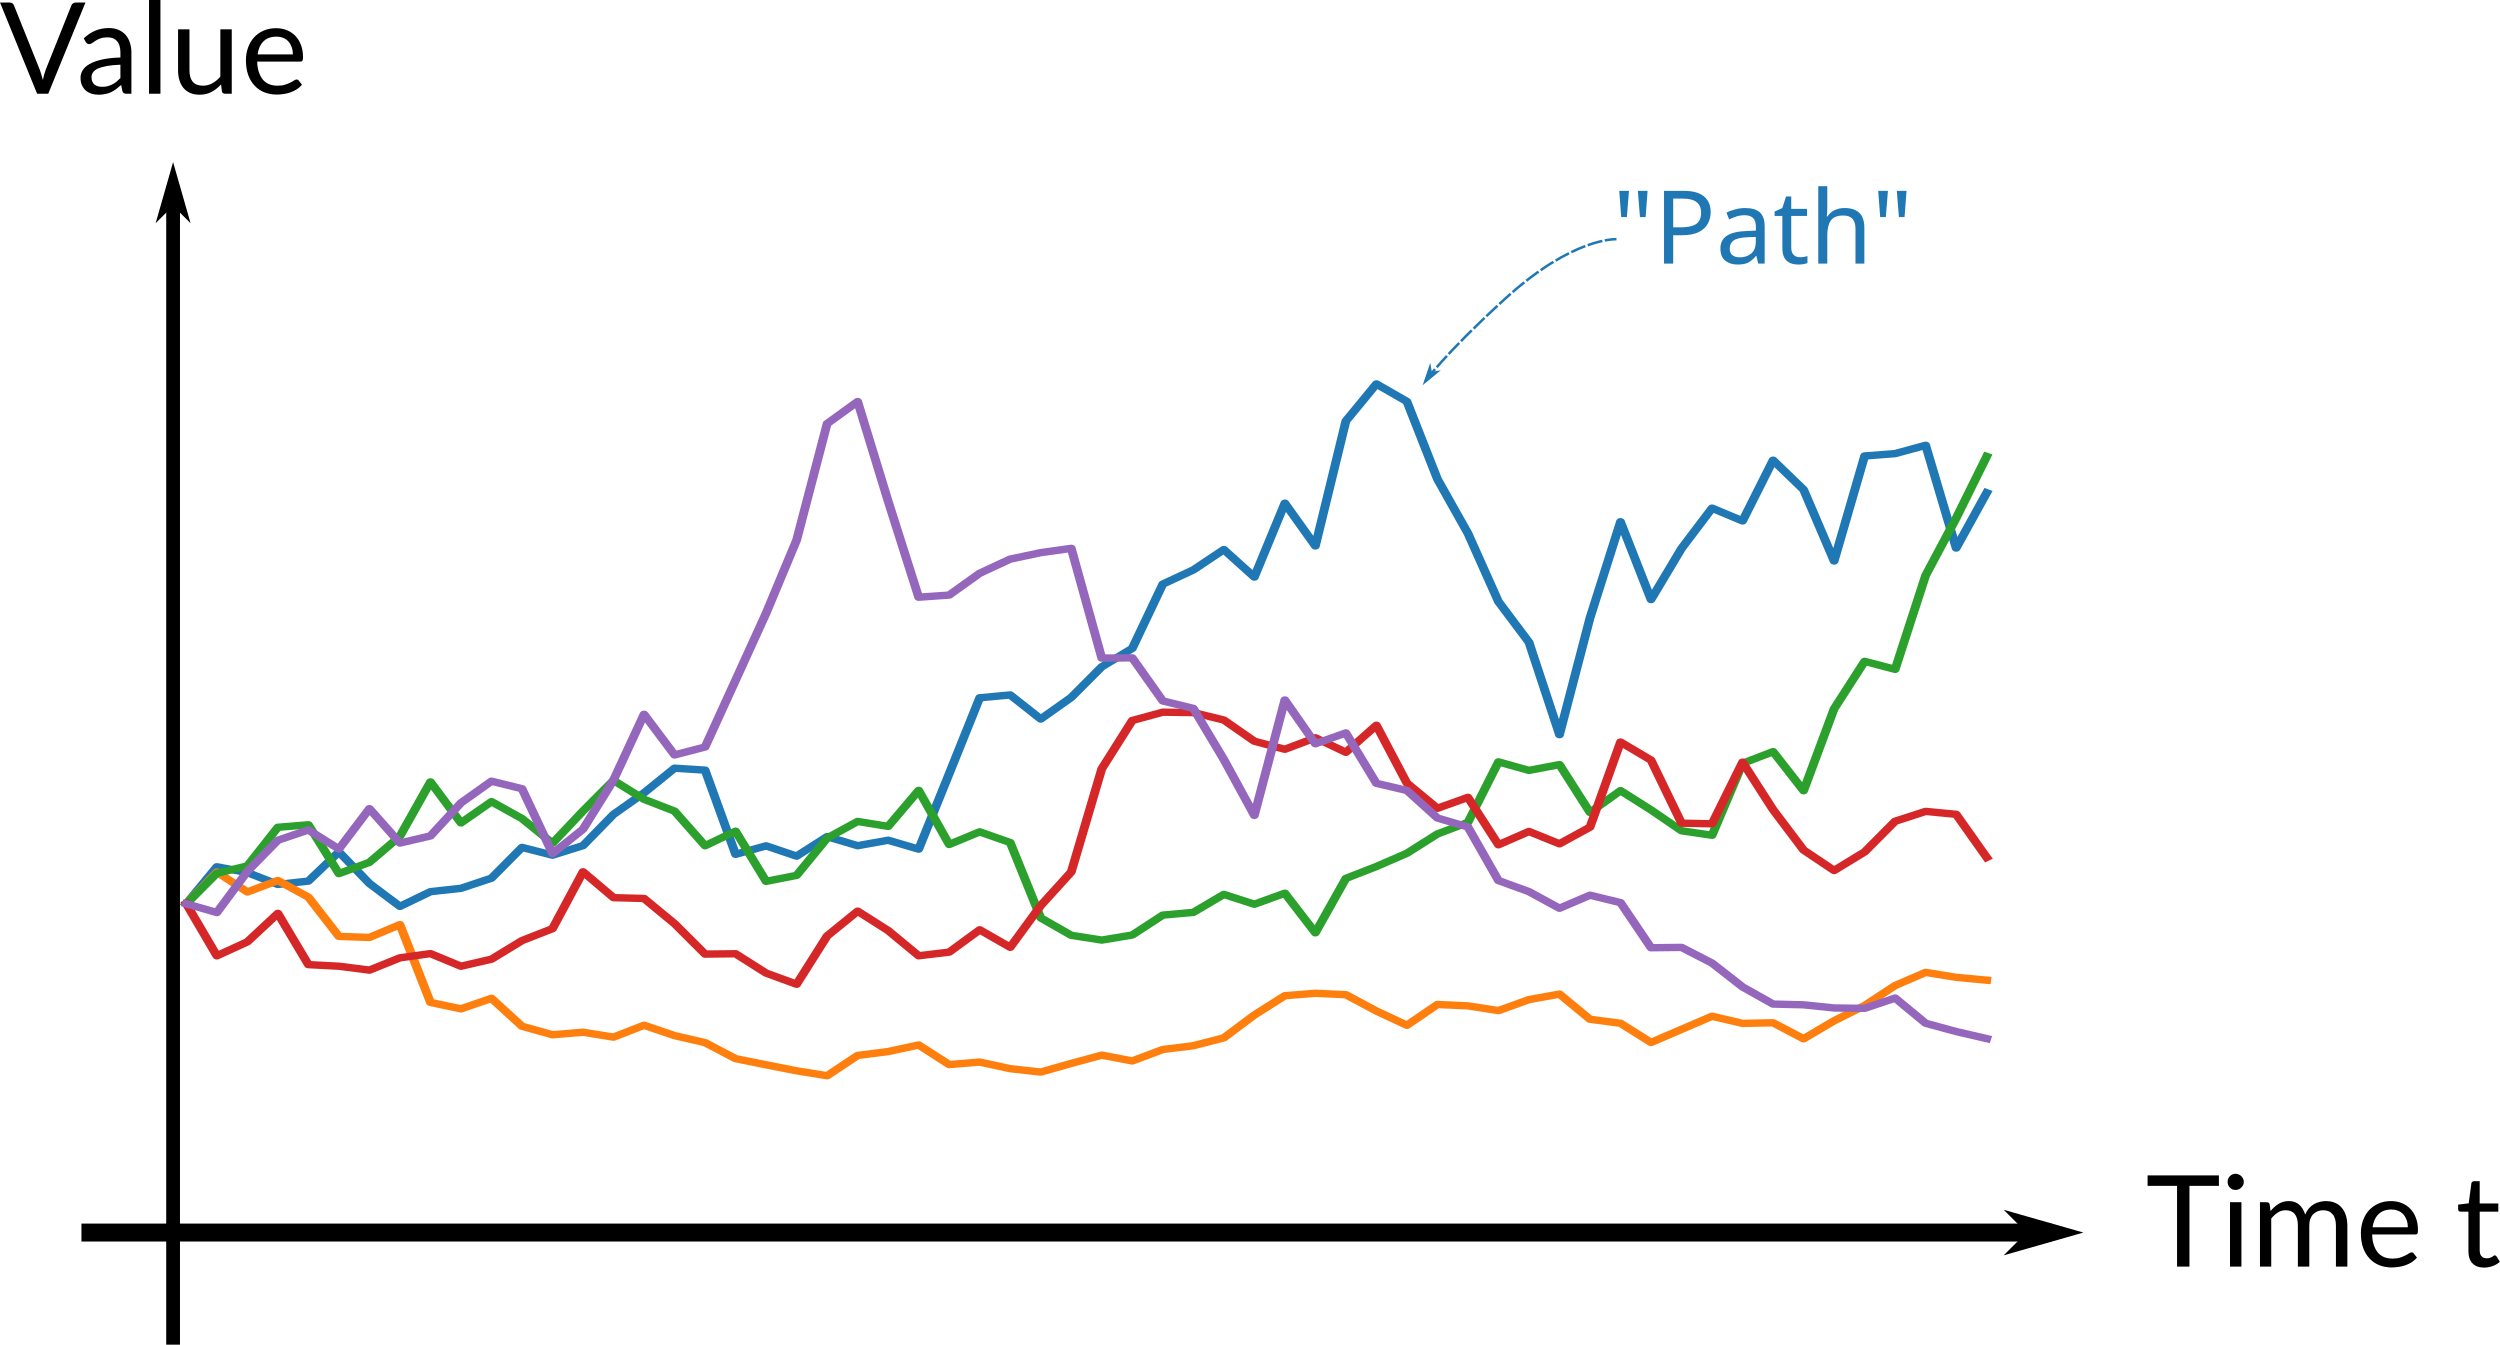
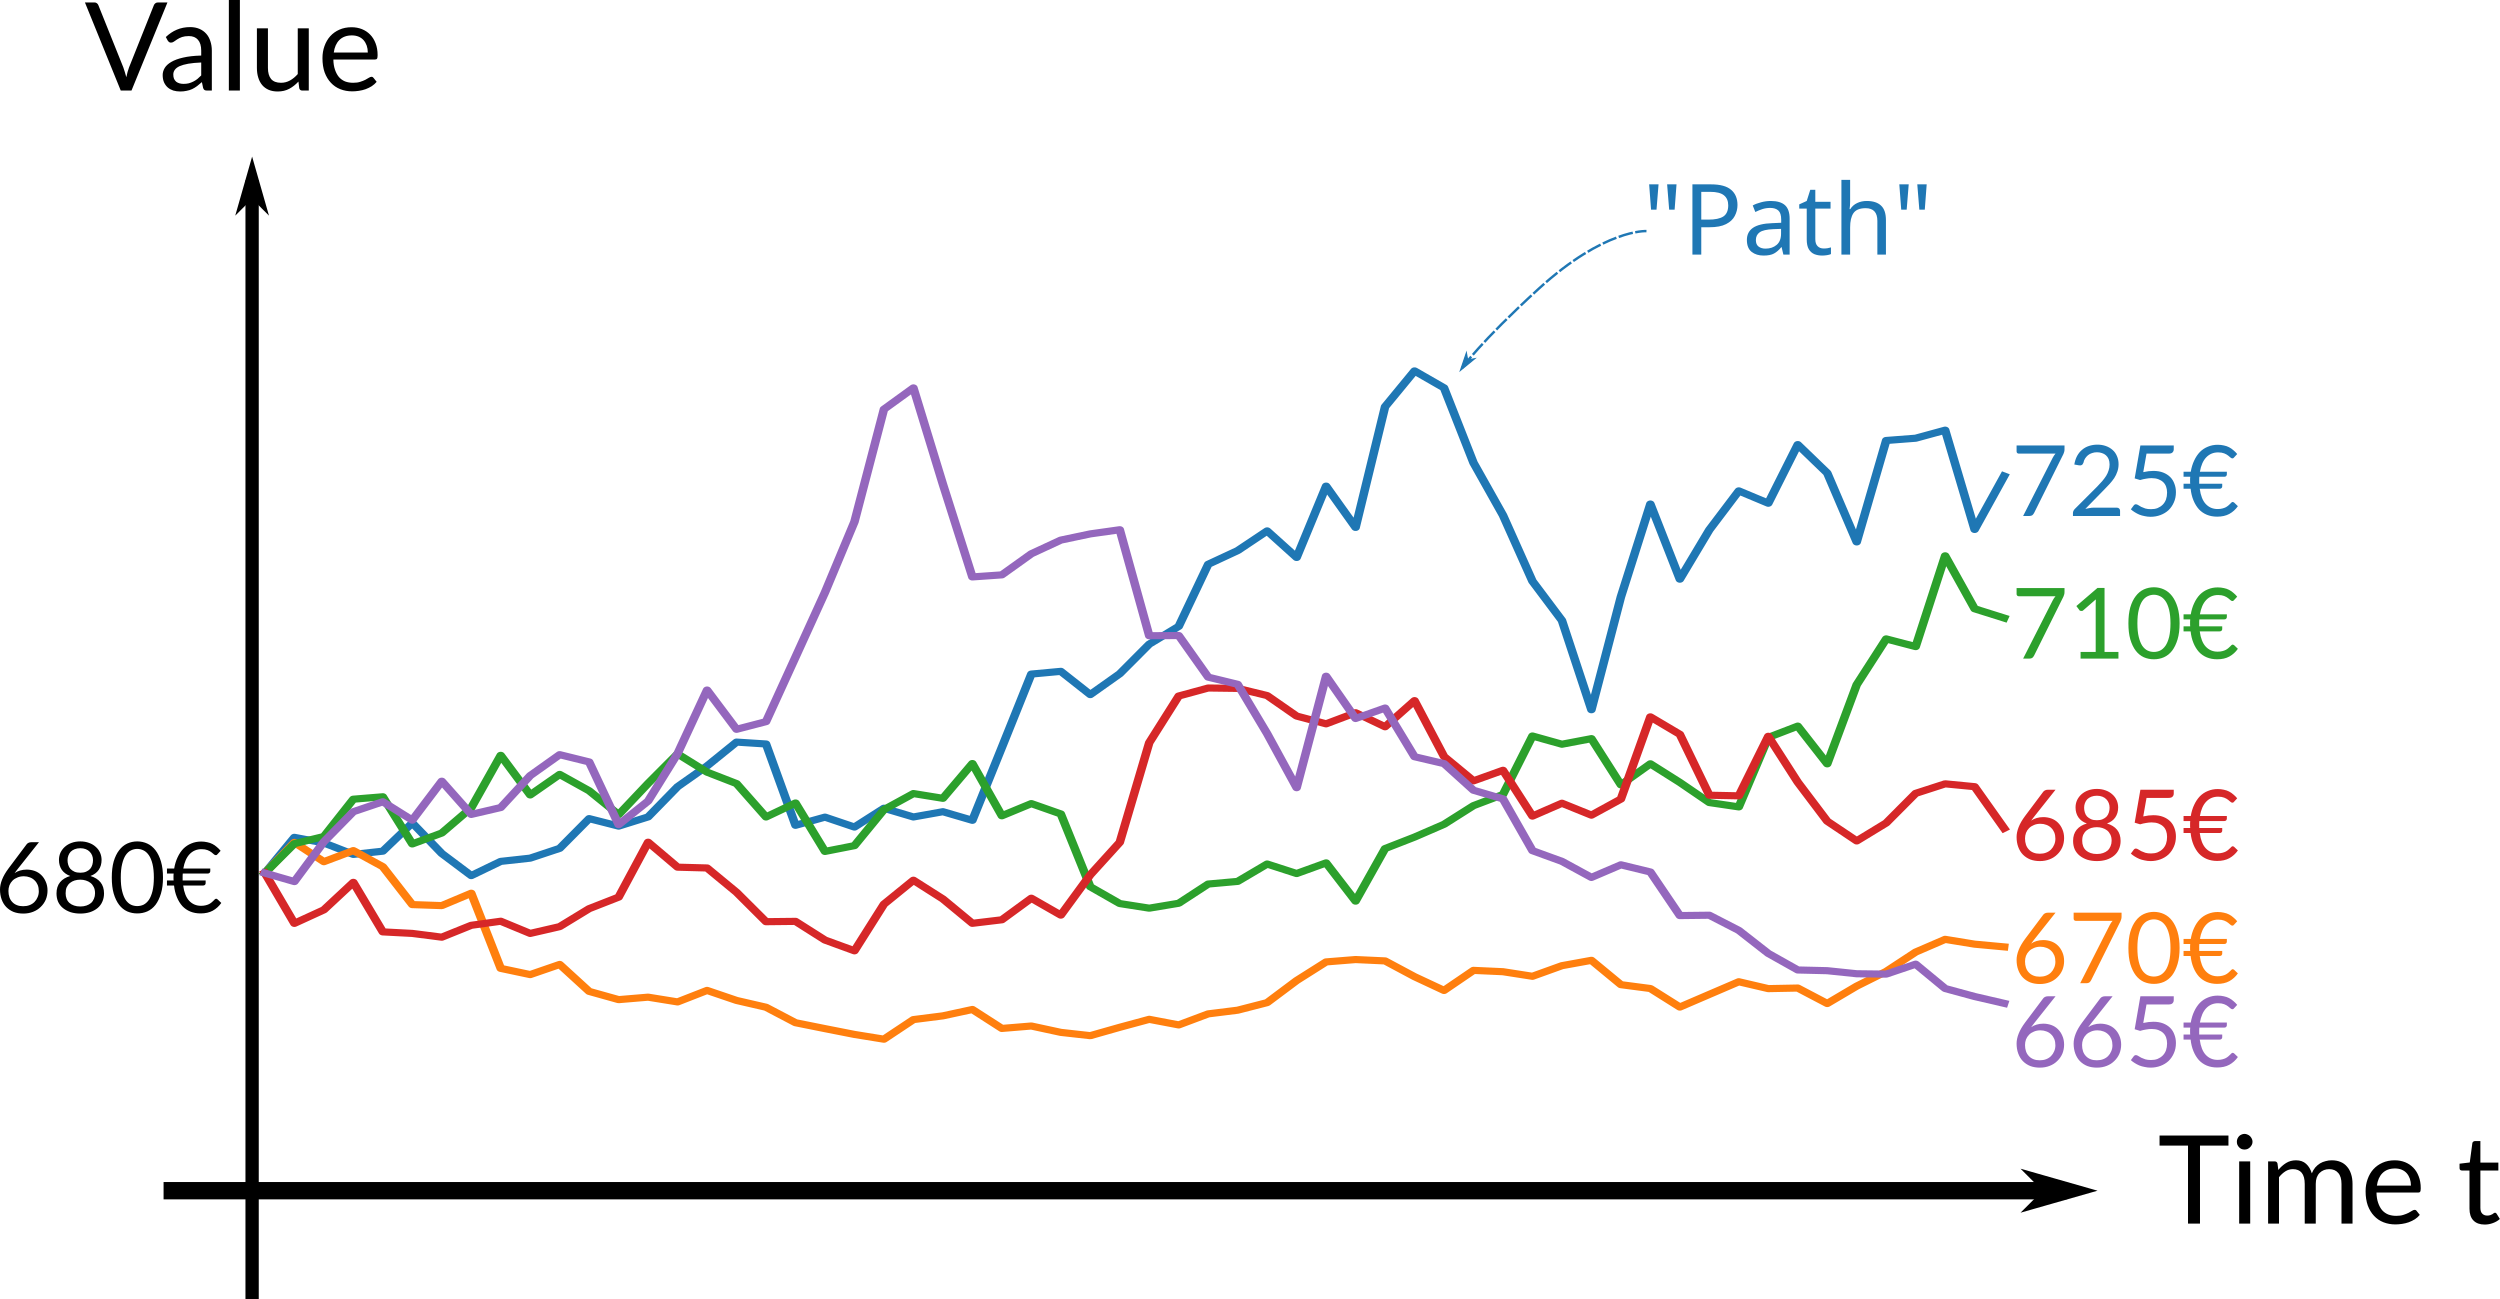
- <svg xmlns="http://www.w3.org/2000/svg" width="277.142mm" height="149.064mm" viewBox="0 0 277.142 149.064" version="1.1" id="svg224">
+ <svg xmlns="http://www.w3.org/2000/svg" width="286.884mm" height="149.064mm" viewBox="0 0 286.884 149.064" version="1.1" id="svg224">
  <defs id="defs218">
+     <marker style="overflow:visible" id="marker4236" refX="0" refY="0" orient="auto">
+       <path transform="matrix(-0.2,0,0,-0.2,-1.2,0)" style="fill:#000000;fill-opacity:1;fill-rule:evenodd;stroke:#000000;stroke-width:1pt;stroke-opacity:1" d="M 0,0 5,-5 -12.5,0 5,5 0,0 Z" id="path4238" />
+     </marker>
    <marker orient="auto" refY="0" refX="0" id="Arrow1Mstart" style="overflow:visible">
      <path id="path4295" d="M 0,0 5,-5 -12.5,0 5,5 0,0 Z" style="fill:#1f77b4;fill-opacity:1;fill-rule:evenodd;stroke:#1f77b4;stroke-width:1pt;stroke-opacity:1" transform="matrix(0.4,0,0,0.4,4,0)" />
    </marker>
    <marker orient="auto" refY="0" refX="0" id="Arrow1Lstart" style="overflow:visible">
      <path id="path4289" d="M 0,0 5,-5 -12.5,0 5,5 0,0 Z" style="fill:#000000;fill-opacity:1;fill-rule:evenodd;stroke:#000000;stroke-width:1pt;stroke-opacity:1" transform="matrix(0.8,0,0,0.8,10,0)" />
    </marker>
    <marker style="overflow:visible" id="marker5440" refX="0" refY="0" orient="auto">
      <path transform="matrix(-0.2,0,0,-0.2,-1.2,0)" style="fill:#000000;fill-opacity:1;fill-rule:evenodd;stroke:#000000;stroke-width:1pt;stroke-opacity:1" d="M 0,0 5,-5 -12.5,0 5,5 0,0 Z" id="path5438" />
    </marker>
    <marker orient="auto" refY="0" refX="0" id="Arrow1Send" style="overflow:visible">
      <path id="path4751" d="M 0,0 5,-5 -12.5,0 5,5 0,0 Z" style="fill:#000000;fill-opacity:1;fill-rule:evenodd;stroke:#000000;stroke-width:1pt;stroke-opacity:1" transform="matrix(-0.2,0,0,-0.2,-1.2,0)" />
    </marker>
    <marker orient="auto" refY="0" refX="0" id="Arrow1Mend" style="overflow:visible">
      <path id="path4745" d="M 0,0 5,-5 -12.5,0 5,5 0,0 Z" style="fill:#000000;fill-opacity:1;fill-rule:evenodd;stroke:#000000;stroke-width:1pt;stroke-opacity:1" transform="matrix(-0.4,0,0,-0.4,-4,0)" />
    </marker>
    <marker orient="auto" refY="0" refX="0" id="Arrow1Lend" style="overflow:visible">
      <path id="path4739" d="M 0,0 5,-5 -12.5,0 5,5 0,0 Z" style="fill:#000000;fill-opacity:1;fill-rule:evenodd;stroke:#000000;stroke-width:1pt;stroke-opacity:1" transform="matrix(-0.8,0,0,-0.8,-10,0)" />
    </marker>
    <clipPath id="pb0607facb3">
      <rect height="217.44" width="334.8" x="54" y="34.56" id="rect349" />
    </clipPath>
    <clipPath id="clipPath4354">
      <rect height="217.44" width="334.8" x="54" y="34.56" id="rect4356" />
    </clipPath>
    <clipPath id="clipPath4358">
      <rect height="217.44" width="334.8" x="54" y="34.56" id="rect4360" />
    </clipPath>
    <clipPath id="clipPath4362">
      <rect height="217.44" width="334.8" x="54" y="34.56" id="rect4364" />
    </clipPath>
    <clipPath id="clipPath4366">
      <rect height="217.44" width="334.8" x="54" y="34.56" id="rect4368" />
    </clipPath>
    <clipPath id="clipPath4370">
      <rect height="217.44" width="334.8" x="54" y="34.56" id="rect4372" />
    </clipPath>
    <clipPath id="clipPath4374">
      <rect height="217.44" width="334.8" x="54" y="34.56" id="rect4376" />
    </clipPath>
    <clipPath id="clipPath4378">
      <rect height="217.44" width="334.8" x="54" y="34.56" id="rect4380" />
    </clipPath>
    <clipPath id="clipPath4382">
      <rect height="217.44" width="334.8" x="54" y="34.56" id="rect4384" />
    </clipPath>
    <clipPath id="clipPath4386">
      <rect height="217.44" width="334.8" x="54" y="34.56" id="rect4388" />
    </clipPath>
  </defs>
-   <g id="layer1" transform="translate(-14.63221,-117.2738)">
+   <g id="layer1" transform="translate(-4.890479,-117.2738)">
    <path style="fill:none;stroke:#000000;stroke-width:1.989;stroke-linecap:butt;stroke-linejoin:miter;stroke-miterlimit:4;stroke-dasharray:none;stroke-opacity:1;marker-end:url(#Arrow1Send)" d="m 23.661,253.911 218.379,0" id="path226" />
    <path id="path5436" d="m 33.821,266.338 0,-128.372" style="fill:none;stroke:#000000;stroke-width:1.525;stroke-linecap:butt;stroke-linejoin:miter;stroke-miterlimit:4;stroke-dasharray:none;stroke-opacity:1;marker-end:url(#marker5440)" />
    <text xml:space="preserve" style="font-style:normal;font-variant:normal;font-weight:normal;font-stretch:normal;font-size:10.583px;line-height:1.25;font-family:Lato;-inkscape-font-specification:Lato;letter-spacing:0px;word-spacing:0px;fill:#000000;fill-opacity:1;stroke:none;stroke-width:0.265" x="14.59" y="127.667" id="text5990">
      <tspan id="tspan5988" x="14.59" y="127.667" style="font-style:normal;font-variant:normal;font-weight:normal;font-stretch:normal;font-size:14.111px;font-family:Lato;-inkscape-font-specification:Lato;stroke-width:0.265">Value</tspan>
    </text>
    <text id="text21" y="257.69" x="252.488" style="font-style:normal;font-variant:normal;font-weight:normal;font-stretch:normal;font-size:10.583px;line-height:1.25;font-family:Lato;-inkscape-font-specification:Lato;letter-spacing:0px;word-spacing:0px;fill:#000000;fill-opacity:1;stroke:none;stroke-width:0.265" xml:space="preserve">
      <tspan style="font-style:normal;font-variant:normal;font-weight:normal;font-stretch:normal;font-size:14.111px;font-family:Lato;-inkscape-font-specification:Lato;stroke-width:0.265" y="257.69" x="252.488" id="tspan19">Time t</tspan>
    </text>
    <g transform="matrix(0.655692,0,0,0.5466399,-10.09714,104.1758)" id="line2d_18" style="stroke-linecap:butt;stroke-linejoin:round">
      <path clip-path="url(#pb0607facb3)" d="m 69.218,207.245 5.159,-7.503 5.159,1.17 5.159,2.409 5.159,-0.677 5.159,-5.926 5.159,6.41 5.159,4.645 5.159,-2.984 5.159,-0.682 5.159,-2.057 5.159,-6.24 5.159,1.574 5.159,-1.933 5.159,-6.342 5.159,-4.359 5.159,-5.005 5.159,0.397 5.159,17.072 5.159,-1.718 5.159,2.086 5.159,-3.952 5.159,1.835 5.159,-1.108 5.159,1.808 5.159,-15.304 5.159,-15.395 5.159,-0.571 5.159,4.882 5.159,-4.383 5.159,-6.211 5.159,-3.733 5.159,-13.03 5.159,-2.878 5.159,-4.128 5.159,5.572 5.159,-14.974 5.159,8.666 5.159,-25.334 5.159,-7.517 5.159,3.556 5.159,15.727 5.159,11.018 5.159,13.839 5.159,8.244 5.159,18.736 5.159,-23.678 5.159,-19.497 5.159,15.771 5.159,-10.352 5.159,-8.178 5.159,2.588 5.159,-12.308 5.159,5.967 5.159,14.463 5.159,-21.292 5.159,-0.478 5.159,-1.687 5.159,20.837 5.159,-11.205" style="fill:none;stroke:#1f77b4;stroke-width:1.5;stroke-linecap:square;stroke-linejoin:round" id="path305" />
    </g>
    <g transform="matrix(0.655692,0,0,0.5466399,-10.09714,104.1758)" id="line2d_19" style="stroke-linecap:butt;stroke-linejoin:round">
      <path clip-path="url(#pb0607facb3)" d="m 69.218,207.245 5.159,-6.436 5.159,4.042 5.159,-2.327 5.159,3.378 5.159,7.957 5.159,0.212 5.159,-2.599 5.159,15.773 5.159,1.309 5.159,-2.131 5.159,5.655 5.159,1.732 5.159,-0.518 5.159,0.998 5.159,-2.415 5.159,2.104 5.159,1.428 5.159,3.247 5.159,1.243 5.159,1.218 5.159,1 5.159,-4.114 5.159,-0.787 5.159,-1.336 5.159,3.977 5.159,-0.509 5.159,1.337 5.159,0.691 5.159,-1.757 5.159,-1.675 5.159,1.177 5.159,-2.321 5.159,-0.771 5.159,-1.592 5.159,-4.631 5.159,-3.913 5.159,-0.497 5.159,0.287 5.159,3.309 5.159,2.892 5.159,-4.215 5.159,0.28 5.159,0.963 5.159,-2.228 5.159,-1.124 5.159,5.107 5.159,0.813 5.159,3.893 5.159,-2.661 5.159,-2.656 5.159,1.445 5.159,-0.123 5.159,3.249 5.159,-3.654 5.159,-3.084 5.159,-4.062 5.159,-2.671 5.159,1.01 5.159,0.572" style="fill:none;stroke:#ff7f0e;stroke-width:1.5;stroke-linecap:square;stroke-linejoin:round" id="path308" />
    </g>
    <g transform="matrix(0.655692,0,0,0.5466399,-10.09714,104.1758)" id="line2d_20" style="stroke-linecap:butt;stroke-linejoin:round">
-       <path clip-path="url(#pb0607facb3)" d="m 69.218,207.245 5.159,-6.178 5.159,-1.5 5.159,-7.835 5.159,-0.507 5.159,9.898 5.159,-2.286 5.159,-5.294 5.159,-11.012 5.159,8.31 5.159,-4.312 5.159,3.435 5.159,5.004 5.159,-6.543 5.159,-6.207 5.159,3.837 5.159,2.405 5.159,7.007 5.159,-2.936 5.159,10.167 5.159,-1.216 5.159,-7.552 5.159,-3.382 5.159,1.001 5.159,-7.299 5.159,10.966 5.159,-2.561 5.159,2.174 5.159,15.28 5.159,3.532 5.159,0.968 5.159,-1.031 5.159,-4.035 5.159,-0.553 5.159,-3.65 5.159,2 5.159,-2.239 5.159,8.031 5.159,-11.032 5.159,-2.414 5.159,-2.684 5.159,-3.913 5.159,-2.346 5.159,-12.276 5.159,1.728 5.159,-1.174 5.159,9.699 5.159,-4.418 5.159,3.91 5.159,4.227 5.159,0.91 5.159,-14.576 5.159,-2.382 5.159,7.919 5.159,-16.613 5.159,-9.613 5.159,1.615 5.159,-19.054 5.159,-11.605 5.159,-12.509" style="fill:none;stroke:#2ca02c;stroke-width:1.5;stroke-linecap:square;stroke-linejoin:round" id="path311" />
+       <path clip-path="url(#pb0607facb3)" d="m 69.218,207.245 5.159,-6.178 5.159,-1.5 5.159,-7.835 5.159,-0.507 5.159,9.898 5.159,-2.286 5.159,-5.294 5.159,-11.012 5.159,8.31 5.159,-4.312 5.159,3.435 5.159,5.004 5.159,-6.543 5.159,-6.207 5.159,3.837 5.159,2.405 5.159,7.007 5.159,-2.936 5.159,10.167 5.159,-1.216 5.159,-7.552 5.159,-3.382 5.159,1.001 5.159,-7.299 5.159,10.966 5.159,-2.561 5.159,2.174 5.159,15.28 5.159,3.532 5.159,0.968 5.159,-1.031 5.159,-4.035 5.159,-0.553 5.159,-3.65 5.159,2 5.159,-2.239 5.159,8.031 5.159,-11.032 5.159,-2.414 5.159,-2.684 5.159,-3.913 5.159,-2.346 5.159,-12.276 5.159,1.728 5.159,-1.174 5.159,9.699 5.159,-4.418 5.159,3.91 5.159,4.227 5.159,0.91 5.159,-14.576 5.159,-2.382 5.159,7.919 5.159,-16.613 5.159,-9.613 5.159,1.615 5.159,-19.054 5.159,11.112 5.159,1.947" style="fill:none;stroke:#2ca02c;stroke-width:1.5;stroke-linecap:square;stroke-linejoin:round" id="path311" />
    </g>
    <g transform="matrix(0.655692,0,0,0.5466399,-10.09714,104.1758)" id="line2d_21" style="stroke-linecap:butt;stroke-linejoin:round">
      <path clip-path="url(#pb0607facb3)" d="m 69.218,207.245 5.159,10.554 5.159,-2.837 5.159,-5.769 5.159,10.393 5.159,0.322 5.159,0.792 5.159,-2.494 5.159,-0.856 5.159,2.561 5.159,-1.429 5.159,-3.77 5.159,-2.423 5.159,-11.526 5.159,5.24 5.159,0.167 5.159,5.108 5.159,6.169 5.159,-0.068 5.159,3.924 5.159,2.259 5.159,-9.792 5.159,-5.026 5.159,3.933 5.159,5.112 5.159,-0.741 5.159,-4.526 5.159,3.545 5.159,-8.456 5.159,-6.824 5.159,-20.915 5.159,-9.798 5.159,-1.684 5.159,0.082 5.159,1.505 5.159,4.301 5.159,1.635 5.159,-2.331 5.159,2.946 5.159,-5.485 5.159,11.729 5.159,5.11 5.159,-2.217 5.159,9.613 5.159,-2.699 5.159,2.504 5.159,-3.382 5.159,-17.251 5.159,3.665 5.159,12.783 5.159,0.127 5.159,-12.494 5.159,9.626 5.159,8.194 5.159,4.144 5.159,-3.769 5.159,-6.216 5.159,-2.003 5.159,0.596 5.159,8.735" style="fill:none;stroke:#d62728;stroke-width:1.5;stroke-linecap:square;stroke-linejoin:round" id="path314" />
    </g>
    <g transform="matrix(0.655692,0,0,0.5466399,-10.09714,104.1758)" id="line2d_22" style="stroke-linecap:butt;stroke-linejoin:round">
      <path clip-path="url(#pb0607facb3)" d="m 69.218,207.245 5.159,1.779 5.159,-8.357 5.159,-6.306 5.159,-2.093 5.159,3.869 5.159,-8.18 5.159,6.97 5.159,-1.443 5.159,-6.7 5.159,-4.401 5.159,1.528 5.159,13.16 5.159,-4.952 5.159,-9.966 5.159,-13.333 5.159,8.241 5.159,-1.611 5.159,-13.545 5.159,-13.589 5.159,-14.826 5.159,-23.616 5.159,-4.479 5.159,20.217 5.159,19.461 5.159,-0.434 5.159,-4.425 5.159,-2.872 5.159,-1.305 5.159,-0.871 5.159,22.253 5.159,-0.044 5.159,8.734 5.159,1.507 5.159,10.355 5.159,11.344 5.159,-23.398 5.159,8.871 5.159,-2.191 5.159,10.219 5.159,1.447 5.159,5.592 5.159,1.812 5.159,10.868 5.159,2.25 5.159,3.368 5.159,-2.648 5.159,1.508 5.159,9.149 5.159,-0.073 5.159,3.186 5.159,4.835 5.159,3.474 5.159,0.15 5.159,0.643 5.159,0.073 5.159,-2.086 5.159,5.111 5.159,1.681 5.159,1.433" style="fill:none;stroke:#9467bd;stroke-width:1.5;stroke-linecap:square;stroke-linejoin:round" id="path317" />
    </g>
    <text xml:space="preserve" style="font-style:normal;font-weight:normal;font-size:11.289px;line-height:125%;font-family:sans-serif;letter-spacing:0px;word-spacing:0px;fill:#1f77b4;fill-opacity:1;stroke:none;stroke-width:1px;stroke-linecap:butt;stroke-linejoin:miter;stroke-opacity:1" x="193.402" y="146.496" id="text4279">
      <tspan id="tspan4281" x="193.402" y="146.496">"Path"</tspan>
    </text>
-     <path style="fill:none;fill-rule:evenodd;stroke:#1f77b4;stroke-width:0.282;stroke-linecap:butt;stroke-linejoin:miter;stroke-miterlimit:4;stroke-dasharray:1.692,0.282;stroke-dashoffset:0;stroke-opacity:1;marker-start:url(#Arrow1Mstart)" d="m 172.66,159.517 c 0,0 2.016,-2.908 8.819,-9.122 7.528,-6.876 12.347,-6.602 12.347,-6.602" id="path4283" />
+     <path style="fill:none;fill-rule:evenodd;stroke:#1f77b4;stroke-width:0.282;stroke-linecap:butt;stroke-linejoin:miter;stroke-miterlimit:4;stroke-dasharray:1.692, 0.282;stroke-dashoffset:0;stroke-opacity:1;marker-start:url(#Arrow1Mstart)" d="m 172.66,159.517 c 0,0 2.016,-2.908 8.819,-9.122 7.528,-6.876 12.347,-6.602 12.347,-6.602" id="path4283" />
+     <text id="text4220" y="222.019" x="4.281" style="font-style:normal;font-variant:normal;font-weight:normal;font-stretch:normal;font-size:10.583px;line-height:1.25;font-family:Lato;-inkscape-font-specification:Lato;letter-spacing:0px;word-spacing:0px;fill:#000000;fill-opacity:1;stroke:none;stroke-width:0.265" xml:space="preserve">
+       <tspan style="font-style:normal;font-variant:normal;font-weight:normal;font-stretch:normal;font-size:11.289px;font-family:Lato;-inkscape-font-specification:Lato;stroke-width:0.265" y="222.019" x="4.281" id="tspan4222">680€</tspan>
+     </text>
+     <text xml:space="preserve" style="font-style:normal;font-variant:normal;font-weight:normal;font-stretch:normal;font-size:10.583px;line-height:1.25;font-family:Lato;-inkscape-font-specification:Lato;letter-spacing:0px;word-spacing:0px;fill:#2ca02c;fill-opacity:1;stroke:none;stroke-width:0.265" x="235.692" y="192.85" id="text4224">
+       <tspan id="tspan4226" x="235.692" y="192.85" style="font-style:normal;font-variant:normal;font-weight:normal;font-stretch:normal;font-size:11.289px;font-family:Lato;-inkscape-font-specification:Lato;fill:#2ca02c;fill-opacity:1;stroke-width:0.265">710€</tspan>
+     </text>
+     <text id="text4384" y="176.482" x="235.692" style="font-style:normal;font-variant:normal;font-weight:normal;font-stretch:normal;font-size:10.583px;line-height:1.25;font-family:Lato;-inkscape-font-specification:Lato;letter-spacing:0px;word-spacing:0px;fill:#1f77b4;fill-opacity:1;stroke:none;stroke-width:0.265" xml:space="preserve">
+       <tspan style="font-style:normal;font-variant:normal;font-weight:normal;font-stretch:normal;font-size:11.289px;font-family:Lato;-inkscape-font-specification:Lato;fill:#1f77b4;fill-opacity:1;stroke-width:0.265" y="176.482" x="235.692" id="tspan4386">725€</tspan>
+     </text>
+     <text xml:space="preserve" style="font-style:normal;font-variant:normal;font-weight:normal;font-stretch:normal;font-size:10.583px;line-height:1.25;font-family:Lato;-inkscape-font-specification:Lato;letter-spacing:0px;word-spacing:0px;fill:#d62728;fill-opacity:1;stroke:none;stroke-width:0.265" x="235.692" y="215.992" id="text4388">
+       <tspan id="tspan4390" x="235.692" y="215.992" style="font-style:normal;font-variant:normal;font-weight:normal;font-stretch:normal;font-size:11.289px;font-family:Lato;-inkscape-font-specification:Lato;fill:#d62728;fill-opacity:1;stroke-width:0.265">685€</tspan>
+     </text>
+     <text id="text4392" y="230.103" x="235.692" style="font-style:normal;font-variant:normal;font-weight:normal;font-stretch:normal;font-size:10.583px;line-height:1.25;font-family:Lato;-inkscape-font-specification:Lato;letter-spacing:0px;word-spacing:0px;fill:#ff7f0e;fill-opacity:1;stroke:none;stroke-width:0.265" xml:space="preserve">
+       <tspan style="font-style:normal;font-variant:normal;font-weight:normal;font-stretch:normal;font-size:11.289px;font-family:Lato;-inkscape-font-specification:Lato;fill:#ff7f0e;fill-opacity:1;stroke-width:0.265" y="230.103" x="235.692" id="tspan4394">670€</tspan>
+     </text>
+     <text xml:space="preserve" style="font-style:normal;font-variant:normal;font-weight:normal;font-stretch:normal;font-size:10.583px;line-height:1.25;font-family:Lato;-inkscape-font-specification:Lato;letter-spacing:0px;word-spacing:0px;fill:#9467bd;fill-opacity:1;stroke:none;stroke-width:0.265" x="235.692" y="239.699" id="text4396">
+       <tspan id="tspan4398" x="235.692" y="239.699" style="font-style:normal;font-variant:normal;font-weight:normal;font-stretch:normal;font-size:11.289px;font-family:Lato;-inkscape-font-specification:Lato;fill:#9467bd;fill-opacity:1;stroke-width:0.265">665€</tspan>
+     </text>
  </g>
</svg>
